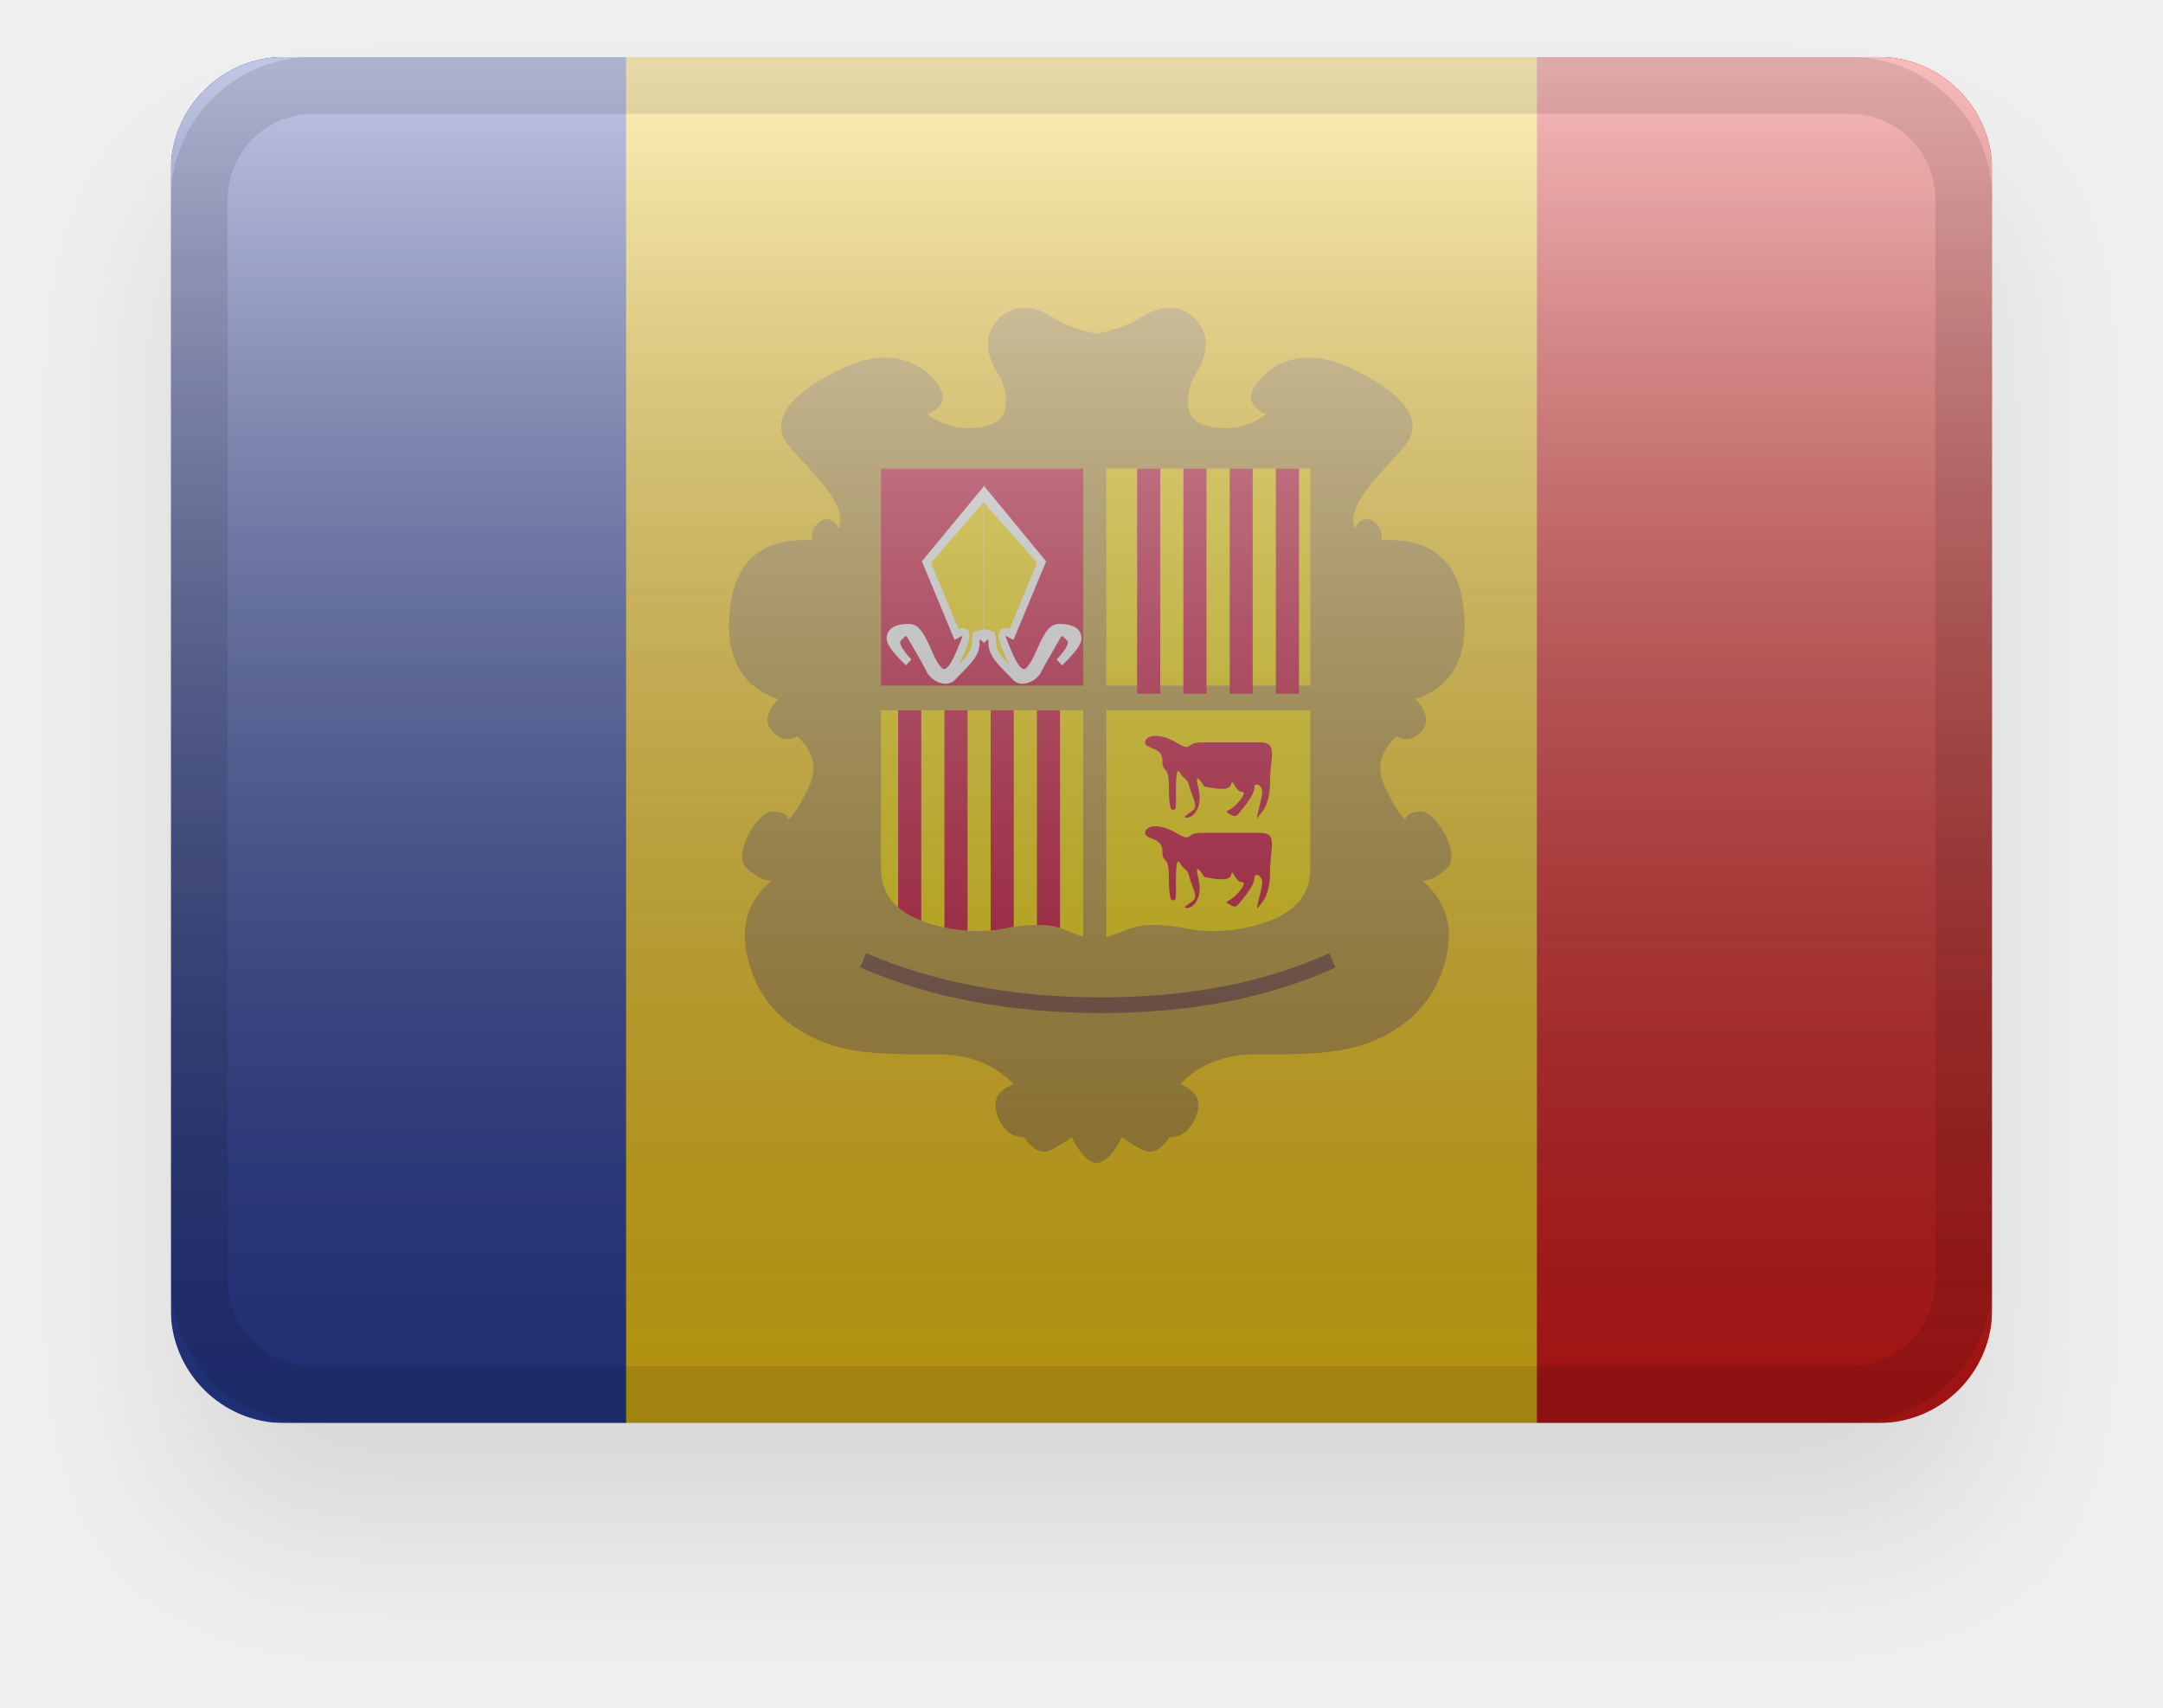
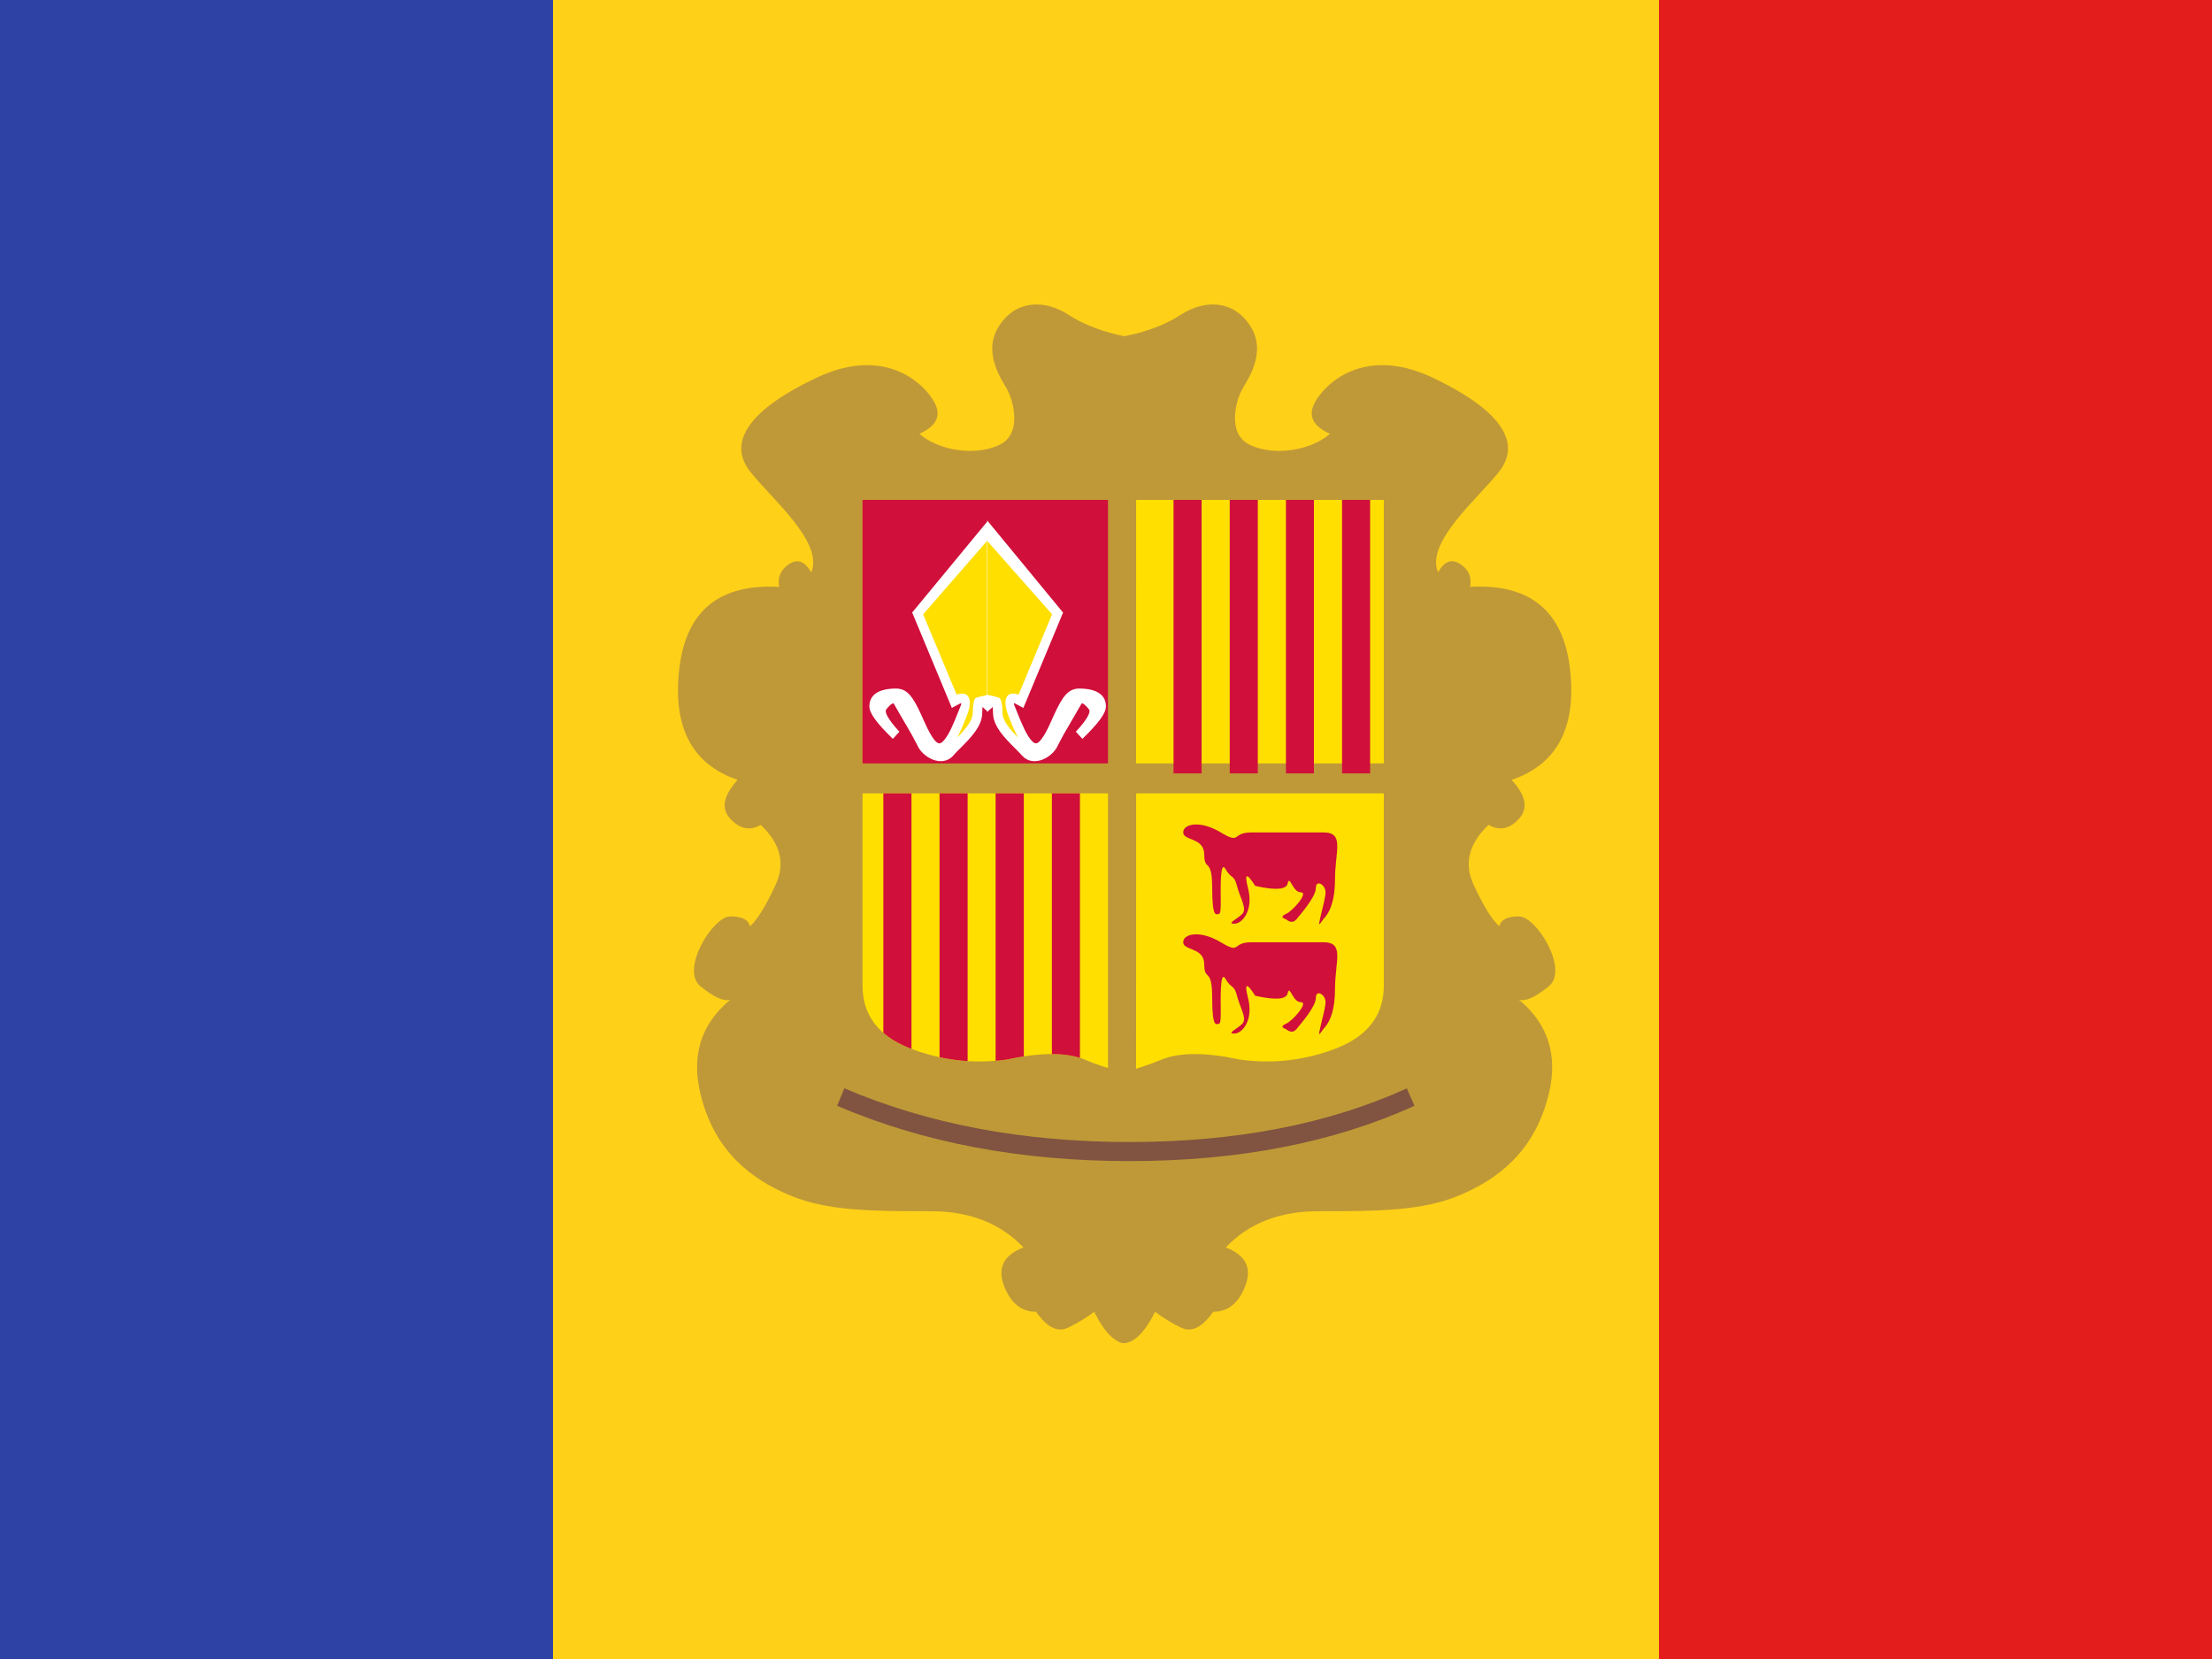
- <svg xmlns="http://www.w3.org/2000/svg" xmlns:xlink="http://www.w3.org/1999/xlink" viewBox="0 0 38 30">
+ <svg xmlns="http://www.w3.org/2000/svg" xmlns:xlink="http://www.w3.org/1999/xlink" viewBox="0 0 32 24">
  <defs>
-     <rect id="a" width="32" height="24" x="0" y="0" rx="2" />
-     <rect id="i" width="32" height="24" x="0" y="0" rx="2" />
-     <path id="d" d="M0 0h32v24H0z" />
-     <path id="f" d="M7.646.088v7.03c-.001.414-.22.71-.658.892a2.77 2.77 0 01-1.427.174c-.492-.106-.868-.106-1.128 0-.207.084-.377.14-.51.17v.017a.996.996 0 01-.046-.007l-.049.007v-.017a3.26 3.26 0 01-.51-.17c-.26-.106-.636-.106-1.128 0A2.77 2.77 0 01.763 8.01c-.438-.181-.657-.478-.658-.892V.088h7.54z" />
-     <linearGradient id="h" x1="50%" x2="50%" y1="100%" y2="0%">
-       <stop offset="2.421%" stop-opacity=".3" />
-       <stop offset="100%" stop-color="#FFF" stop-opacity=".7" />
-     </linearGradient>
-     <filter id="b" width="134.4%" height="145.8%" x="-17.2%" y="-14.6%" filterUnits="objectBoundingBox">
-       <feOffset dy="2" in="SourceAlpha" result="shadowOffsetOuter1" />
-       <feGaussianBlur in="shadowOffsetOuter1" result="shadowBlurOuter1" stdDeviation="1.5" />
-       <feColorMatrix in="shadowBlurOuter1" values="0 0 0 0 0 0 0 0 0 0 0 0 0 0 0 0 0 0 0.1 0" />
-     </filter>
+     <path id="a" d="M0 0h32v24H0z" />
+     <path id="c" d="M7.646.088v7.03c-.001.414-.22.71-.658.892a2.77 2.77 0 01-1.427.174c-.492-.106-.868-.106-1.128 0-.207.084-.377.14-.51.17v.017a.996.996 0 01-.046-.007l-.049.007v-.017a3.26 3.26 0 01-.51-.17c-.26-.106-.636-.106-1.128 0A2.77 2.77 0 01.763 8.01c-.438-.181-.657-.478-.658-.892V.088h7.54z" />
  </defs>
-   <g fill="none" fill-rule="evenodd" transform="translate(3 1)">
-     <mask id="c" fill="#fff">
+   <g fill="none" fill-rule="evenodd">
+     <mask id="b" fill="#fff">
      <use xlink:href="#a" />
    </mask>
-     <use fill="#000" filter="url(#b)" xlink:href="#a" />
-     <g mask="url(#c)">
-       <mask id="e" fill="#fff">
-         <use xlink:href="#d" />
-       </mask>
-       <g mask="url(#e)">
-         <path fill="#FFD018" d="M8 0h16v24H8z" />
-         <path fill="#2E42A5" d="M0 0h8v24H0z" />
-         <path fill="#E31D1C" d="M24 0h8v24h-8z" />
-         <path fill="#BF9937" d="M18.09 4.72c.244.386-.051.785-.125.921-.074.136-.232.635.125.799.356.164.88.073 1.15-.164-.222-.1-.304-.231-.246-.393.085-.242.669-.926 1.737-.417 1.068.509 1.252.975.96 1.352-.293.378-1.076 1.025-.887 1.461.09-.16.197-.2.32-.12.122.08.17.19.143.33.869-.047 1.35.35 1.446 1.193.095.842-.186 1.376-.845 1.6.208.227.243.415.106.563-.136.149-.283.178-.44.088-.286.27-.358.56-.215.868.143.309.267.508.372.599.02-.095.114-.143.283-.143.254 0 .726.77.433 1.01-.195.16-.34.225-.433.195.422.35.566.803.433 1.358-.2.834-.734 1.235-1.284 1.468-.55.234-1.205.234-2.048.234-.562 0-1.01.174-1.342.524.285.11.38.292.285.548-.095.255-.251.383-.468.383-.159.228-.314.304-.467.228a2.247 2.247 0 01-.373-.228c-.132.267-.269.416-.41.448-.011.007-.021.006-.031.005l-.029.002c-.142-.039-.28-.188-.41-.455-.097.075-.222.151-.374.228-.153.076-.308 0-.467-.228-.217 0-.372-.128-.467-.383-.095-.256 0-.438.284-.548-.333-.35-.78-.524-1.342-.524-.842 0-1.498 0-2.048-.234-.55-.233-1.084-.634-1.284-1.468-.133-.555.011-1.008.433-1.358-.094.03-.238-.035-.433-.195-.293-.24.18-1.01.433-1.01.169 0 .264.048.284.143.104-.09.228-.29.371-.599.143-.308.072-.597-.215-.868-.156.09-.303.06-.44-.088s-.101-.336.106-.563c-.658-.224-.94-.758-.845-1.6.095-.843.577-1.24 1.446-1.192-.026-.14.022-.25.144-.33.122-.08.229-.04.32.12.188-.437-.595-1.084-.887-1.462-.293-.377-.11-.843.96-1.352 1.068-.509 1.651.175 1.737.417.057.162-.025.293-.246.393.27.237.793.328 1.15.164.356-.164.198-.663.124-.799-.073-.136-.369-.535-.124-.921.244-.387.668-.387 1.006-.167.225.146.506.252.843.318l-.03-.008.166-.036c.252-.066.468-.157.648-.274.339-.22.762-.22 1.007.167z" />
-         <path fill="#805440" fill-rule="nonzero" d="M12.11 15.998l.105-.254c1.208.517 2.582.777 4.124.777 1.541 0 2.879-.26 4.013-.776l.11.252c-1.17.533-2.545.8-4.123.8-1.576 0-2.986-.267-4.229-.8z" />
-         <g transform="translate(12.373 7.144)">
-           <mask id="g" fill="#fff">
-             <use xlink:href="#f" />
-           </mask>
-           <use fill="#BF9937" xlink:href="#f" />
-           <g mask="url(#g)">
-             <path fill="#D00F3A" d="M0 0h3.656v3.9H0z" />
-             <path fill="#FEDF00" d="M4.063 0h3.791v3.9H4.062zM4.063 4.333h3.656v4.045H4.062zM0 4.333h3.656v4.044H0z" />
-             <path fill="#D00F3A" d="M6.77 6.154c.114-.115.17-.308.17-.58 0-.406.144-.676-.17-.676H5.734c-.3 0-.145.181-.447 0-.3-.18-.543-.123-.543 0 0 .124.304.07.304.32s.115.033.115.484c0 .452.063.376.094.376.03 0 .03-.081.03-.2 0-.119-.015-.598.069-.45.083.147.125.077.166.244.041.168.152.33.076.406-.076.076-.23.141-.115.141s.282-.192.198-.517c-.055-.216-.02-.226.104-.03.295.066.451.054.47-.036.029-.135.07.129.19.129.119 0-.116.27-.215.313-.066.029-.066.054 0 .076.061.05.112.05.153 0 .061-.076.28-.324.28-.452 0-.127.14-.05.14.063s-.13.52-.08.454l.049-.065zM6.77 7.743c.114-.115.17-.308.17-.58 0-.406.144-.676-.17-.676H5.734c-.3 0-.145.181-.447 0-.3-.18-.543-.123-.543 0 0 .124.304.07.304.32s.115.033.115.484c0 .452.063.376.094.376.03 0 .03-.081.03-.2 0-.119-.015-.598.069-.45.083.147.125.077.166.244.041.168.152.33.076.406-.076.076-.23.141-.115.141s.282-.192.198-.517c-.055-.216-.02-.226.104-.03.295.066.451.054.47-.036.029-.135.07.129.19.129.119 0-.116.27-.215.313-.066.029-.066.054 0 .076.061.05.112.05.153 0 .061-.076.28-.324.28-.452 0-.127.14-.05.14.063s-.13.52-.08.454l.049-.065z" />
-             <path fill="#FFF" fill-rule="nonzero" d="M1.848 3.04a.044.044 0 000-.003v.002zm-.011.113c0 .165-.084.291-.275.484l-.077.077c-.028.028-.049.05-.067.072-.164.184-.45.025-.523-.154a4.67 4.67 0 00-.162-.293L.727 3.33a49.929 49.929 0 00-.055-.095l-.05-.086a5.964 5.964 0 01-.065-.114c-.007-.012-.045.002-.111.087-.025.032.027.142.192.319l-.094.104c-.23-.224-.34-.369-.34-.47 0-.168.134-.258.386-.258.158 0 .243.112.37.392.005.014.027.062.032.072.062.139.102.214.15.276.059.073.093.07.153-.006.059-.074.113-.19.195-.398.06-.152.067-.14-.03-.09l-.063.034-.574-1.38L1.92.388v2.768l-.08-.073a.793.793 0 00-.003.071zm.072.002V.386l1.097 1.332-.574 1.379-.063-.033c-.097-.051-.09-.063-.03.09.082.207.137.323.195.397.06.075.095.079.152.006.05-.062.09-.137.152-.276l.032-.072c.127-.28.211-.392.37-.392.251 0 .386.09.386.258 0 .101-.111.246-.34.47l-.095-.104c.166-.177.217-.287.192-.32-.066-.084-.104-.098-.11-.086l-.066.114-.05.086-.055.095-.005.009a4.67 4.67 0 00-.163.293c-.073.18-.359.338-.522.154a1.834 1.834 0 00-.068-.072l-.077-.077c-.19-.193-.275-.319-.275-.484a.793.793 0 00-.003-.07l-.08.072z" />
-             <path fill="#FEDF00" fill-rule="nonzero" d="M.982 1.743l.484 1.162c.178-.062.24.07.149.304-.055.14-.098.24-.14.318.16-.163.227-.265.227-.374 0-.088.008-.149.03-.189.013-.026.148-.043.169-.05V.686L.982 1.743zM1.906.678v2.227c.02.008.178.033.192.06.021.04.03.1.03.188 0 .11.066.211.227.374a2.932 2.932 0 01-.14-.318c-.092-.234-.03-.366.148-.304l.484-1.162L1.906.678z" />
-           </g>
-           <path fill="#D00F3A" d="M.406 4.333h.406v4.045H.406V4.333zm.813 0h.406v4.045h-.406V4.333zm.812 0h.406v4.045h-.406V4.333zm.813 0h.406v4.045h-.406V4.333zM4.604 0h.406v4.044h-.406V0zm.813 0h.406v4.044h-.406V0zm.812 0h.406v4.044H6.23V0zm.813 0h.406v4.044h-.406V0z" mask="url(#g)" />
+     <g mask="url(#b)">
+       <path fill="#FFD018" d="M8 0h16v24H8z" />
+       <path fill="#2E42A5" d="M0 0h8v24H0z" />
+       <path fill="#E31D1C" d="M24 0h8v24h-8z" />
+       <path fill="#BF9937" d="M18.09 4.72c.244.386-.051.785-.125.921-.074.136-.232.635.125.799.356.164.88.073 1.15-.164-.222-.1-.304-.231-.246-.393.085-.242.669-.926 1.737-.417 1.068.509 1.252.975.96 1.352-.293.378-1.076 1.025-.887 1.461.09-.16.197-.2.32-.12.122.08.17.19.143.33.869-.047 1.35.35 1.446 1.193.095.842-.186 1.376-.845 1.6.208.227.243.415.106.563-.136.149-.283.178-.44.088-.286.27-.358.56-.215.868.143.309.267.508.372.599.02-.095.114-.143.283-.143.254 0 .726.77.433 1.01-.195.16-.34.225-.433.195.422.35.566.803.433 1.358-.2.834-.734 1.235-1.284 1.468-.55.234-1.205.234-2.048.234-.562 0-1.01.174-1.342.524.285.11.38.292.285.548-.095.255-.251.383-.468.383-.159.228-.314.304-.467.228a2.247 2.247 0 01-.373-.228c-.132.267-.269.416-.41.448-.01.007-.02.007-.03.005l-.03.002c-.142-.039-.28-.188-.41-.455-.097.075-.222.151-.374.228-.153.076-.308 0-.467-.228-.217 0-.372-.128-.467-.383-.095-.256 0-.438.284-.548-.333-.35-.78-.524-1.342-.524-.842 0-1.498 0-2.048-.234-.55-.233-1.084-.634-1.284-1.468-.133-.555.011-1.008.433-1.358-.094.03-.238-.035-.433-.195-.293-.24.18-1.01.433-1.01.169 0 .264.048.284.143.104-.09.228-.29.371-.599.143-.308.072-.597-.215-.868-.156.09-.303.06-.44-.088s-.101-.336.106-.563c-.658-.224-.94-.758-.845-1.6.095-.843.577-1.24 1.446-1.192-.026-.14.022-.25.144-.33.122-.08.229-.04.32.12.188-.437-.595-1.084-.887-1.462-.293-.377-.11-.843.96-1.352 1.068-.509 1.651.175 1.737.417.057.162-.025.293-.246.393.27.237.793.328 1.15.164.356-.164.198-.663.124-.799-.073-.136-.369-.535-.124-.921.244-.387.668-.387 1.006-.167.225.146.506.252.843.318l-.03-.008.166-.036c.252-.066.468-.157.648-.274.339-.22.762-.22 1.007.167z" />
+       <path fill="#805440" fill-rule="nonzero" d="M12.11 15.998l.105-.254c1.208.517 2.582.777 4.124.777 1.541 0 2.879-.26 4.013-.776l.11.252c-1.17.533-2.545.8-4.123.8-1.576 0-2.986-.267-4.229-.8z" />
+       <g transform="translate(12.373 7.144)">
+         <mask id="d" fill="#fff">
+           <use xlink:href="#c" />
+         </mask>
+         <use fill="#BF9937" xlink:href="#c" />
+         <g mask="url(#d)">
+           <path fill="#D00F3A" d="M0 0h3.656v3.9H0z" />
+           <path fill="#FEDF00" d="M4.063 0h3.791v3.9H4.062zM4.063 4.333h3.656v4.045H4.062zM0 4.333h3.656v4.044H0z" />
+           <path fill="#D00F3A" d="M6.77 6.154c.114-.115.17-.308.17-.58 0-.406.144-.676-.17-.676H5.734c-.3 0-.145.181-.447 0-.3-.18-.543-.123-.543 0 0 .124.304.07.304.32s.115.033.115.484c0 .452.063.376.094.376.03 0 .03-.081.03-.2 0-.119-.015-.598.069-.45.083.147.125.077.166.244.041.168.152.33.076.406-.076.076-.23.141-.115.141s.282-.192.198-.517c-.055-.216-.02-.226.104-.03.295.066.451.054.47-.036.029-.135.07.129.19.129.119 0-.116.27-.215.313-.066.029-.066.054 0 .076.061.05.112.05.153 0 .061-.076.28-.324.28-.452 0-.127.14-.05.14.063s-.13.52-.08.454l.049-.065zM6.77 7.743c.114-.115.17-.308.17-.58 0-.406.144-.676-.17-.676H5.734c-.3 0-.145.181-.447 0-.3-.18-.543-.123-.543 0 0 .124.304.07.304.32s.115.033.115.484c0 .452.063.376.094.376.03 0 .03-.081.03-.2 0-.119-.015-.598.069-.45.083.147.125.077.166.244.041.168.152.33.076.406-.076.076-.23.141-.115.141s.282-.192.198-.517c-.055-.216-.02-.226.104-.03.295.066.451.054.47-.036.029-.135.07.129.19.129.119 0-.116.27-.215.313-.066.029-.066.054 0 .076.061.05.112.05.153 0 .061-.076.28-.324.28-.452 0-.127.14-.05.14.063s-.13.52-.08.454l.049-.065z" />
+           <path fill="#FFF" fill-rule="nonzero" d="M1.848 3.04a.044.044 0 000-.003v.002zm-.011.113c0 .165-.084.291-.275.484l-.077.077c-.028.028-.049.05-.067.072-.164.184-.45.025-.523-.154a4.67 4.67 0 00-.162-.293L.727 3.33a49.929 49.929 0 00-.055-.095l-.05-.086a5.964 5.964 0 01-.065-.114c-.007-.012-.045.002-.111.087-.025.032.027.142.192.319l-.094.104c-.23-.224-.34-.369-.34-.47 0-.168.134-.258.386-.258.158 0 .243.112.37.392.005.014.027.062.032.072.062.139.102.214.15.276.059.073.093.07.153-.006.059-.074.113-.19.195-.398.06-.152.067-.14-.03-.09l-.063.034-.574-1.38L1.92.388v2.768l-.08-.073a.793.793 0 00-.003.071zm.072.002V.386l1.097 1.332-.574 1.379-.063-.033c-.097-.051-.09-.063-.03.09.082.207.137.323.195.397.06.075.095.079.152.006.05-.062.09-.137.152-.276l.032-.072c.127-.28.211-.392.37-.392.251 0 .386.09.386.258 0 .101-.111.246-.34.47l-.095-.104c.166-.177.217-.287.192-.32-.066-.084-.104-.098-.11-.086l-.066.114-.05.086-.055.095-.005.009a4.67 4.67 0 00-.163.293c-.073.18-.359.338-.522.154a1.834 1.834 0 00-.068-.072l-.077-.077c-.19-.193-.275-.319-.275-.484a.793.793 0 00-.003-.07l-.08.072z" />
+           <path fill="#FEDF00" fill-rule="nonzero" d="M1.9.687v2.226c-.02.008-.155.025-.169.051-.021.04-.03.1-.03.19 0 .108-.066.21-.227.373.043-.078.086-.179.14-.318.092-.234.03-.366-.148-.304L.982 1.743 1.901.687zm.006-.009l.941 1.065-.484 1.162c-.178-.062-.24.07-.148.304.054.14.098.24.14.318-.16-.163-.227-.265-.227-.374a.419.419 0 00-.03-.189c-.014-.026-.172-.05-.192-.059V.678z" />
        </g>
+         <path fill="#D00F3A" d="M.813 4.333v4.045H.406V4.333h.406zm.812 0v4.045h-.406V4.333h.406zm.813 0v4.045H2.03V4.333h.406zm.812 0v4.045h-.406V4.333h.406zM5.01 0v4.044h-.406V0h.406zm.813 0v4.044h-.406V0h.406zm.812 0v4.044H6.23V0h.406zm.813 0v4.044h-.406V0h.406z" mask="url(#d)" />
      </g>
-     </g>
-     <g mask="url(#c)">
-       <use fill="url(#h)" style="mix-blend-mode:overlay" xlink:href="#i" />
-       <rect width="31" height="23" x=".5" y=".5" stroke="#000" stroke-linejoin="square" stroke-opacity=".1" rx="2" />
    </g>
  </g>
</svg>
